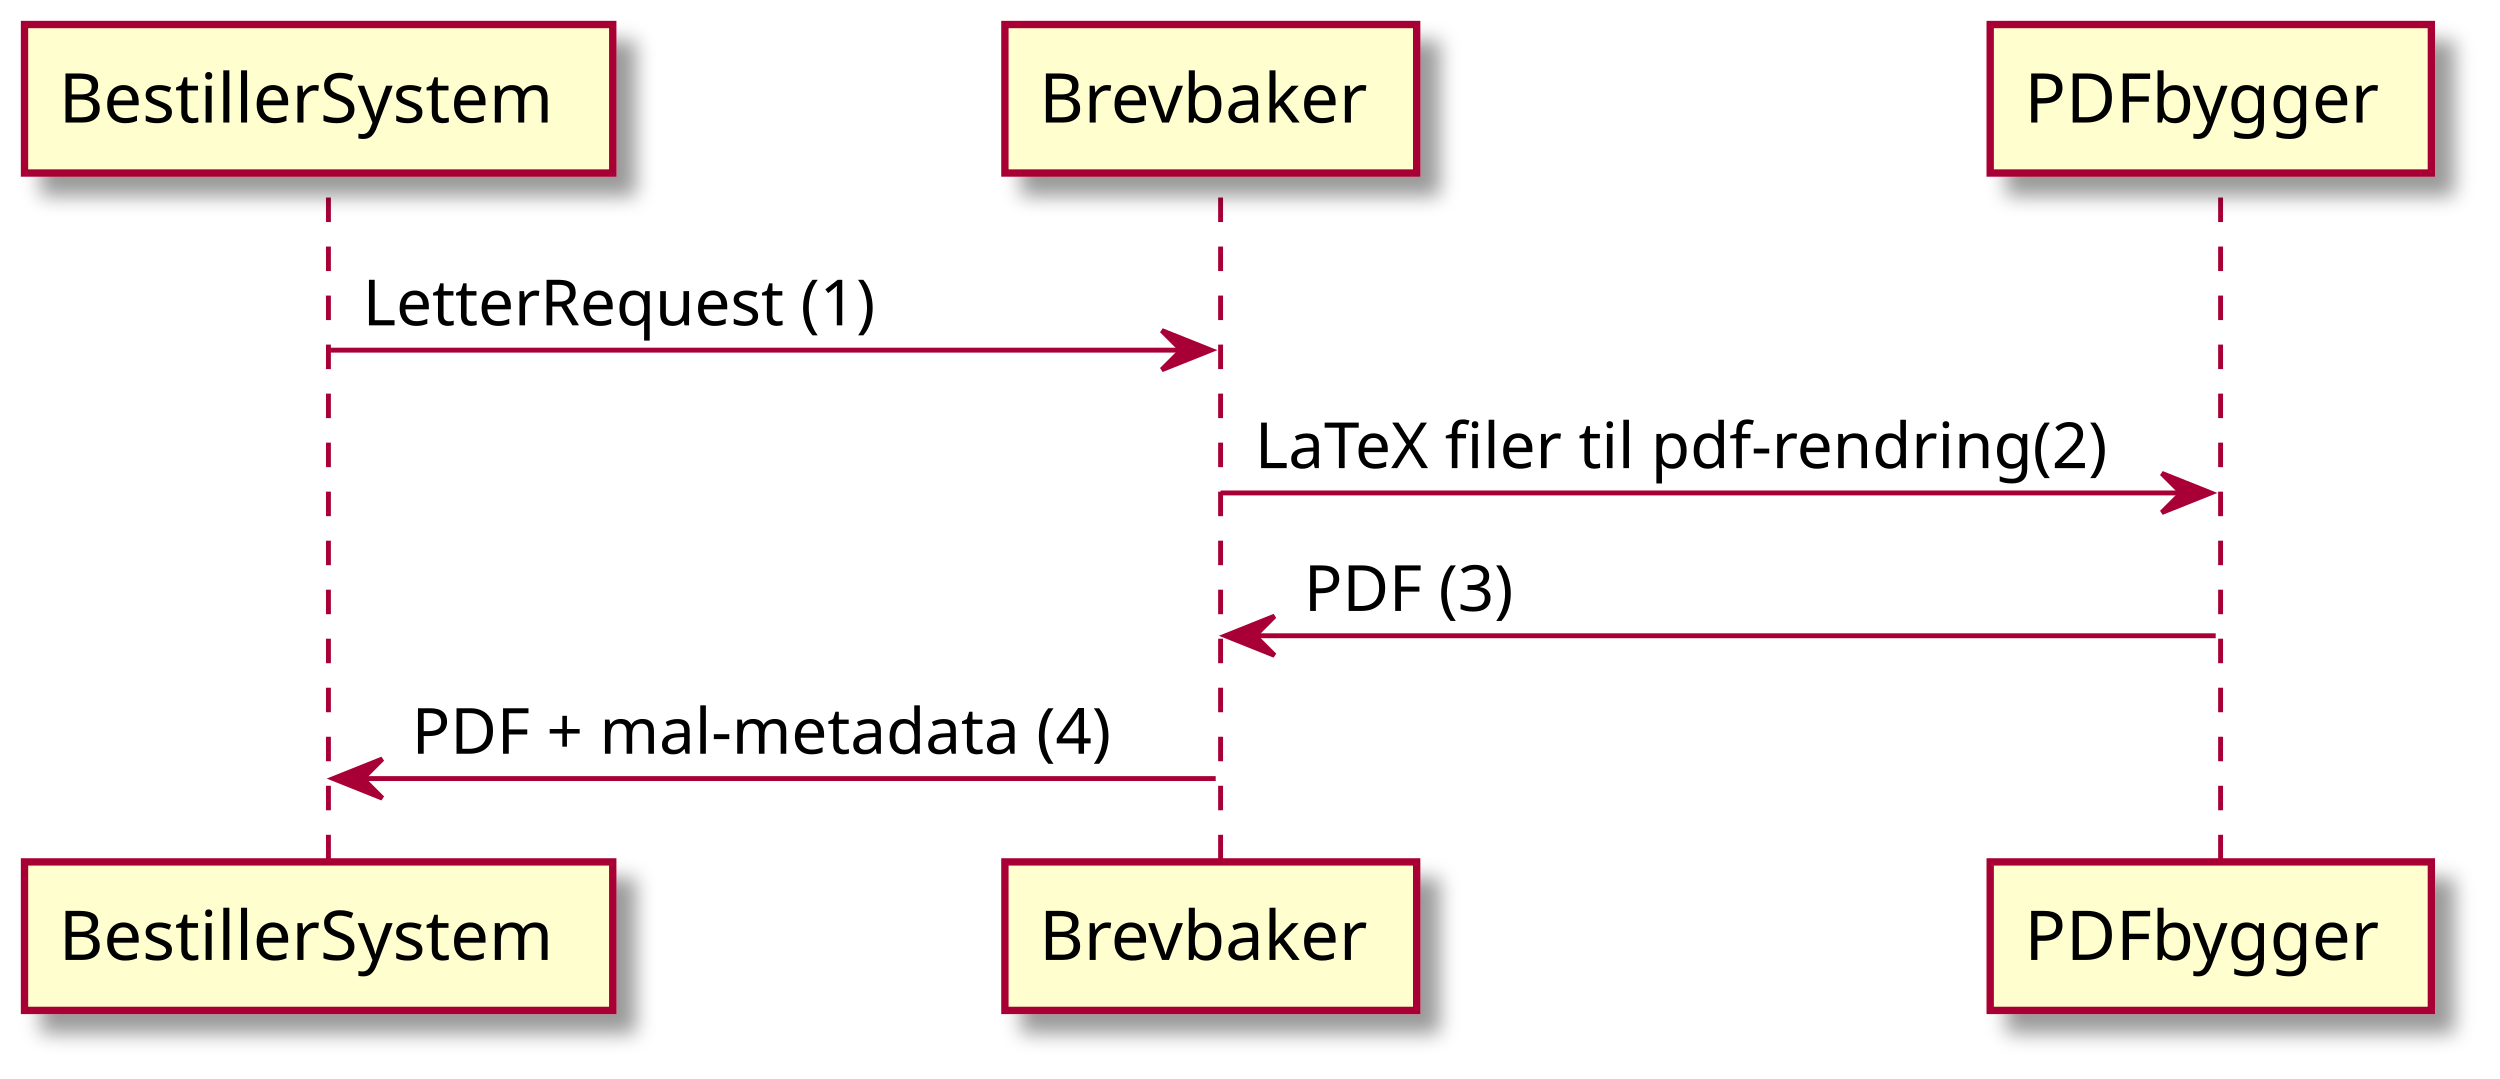
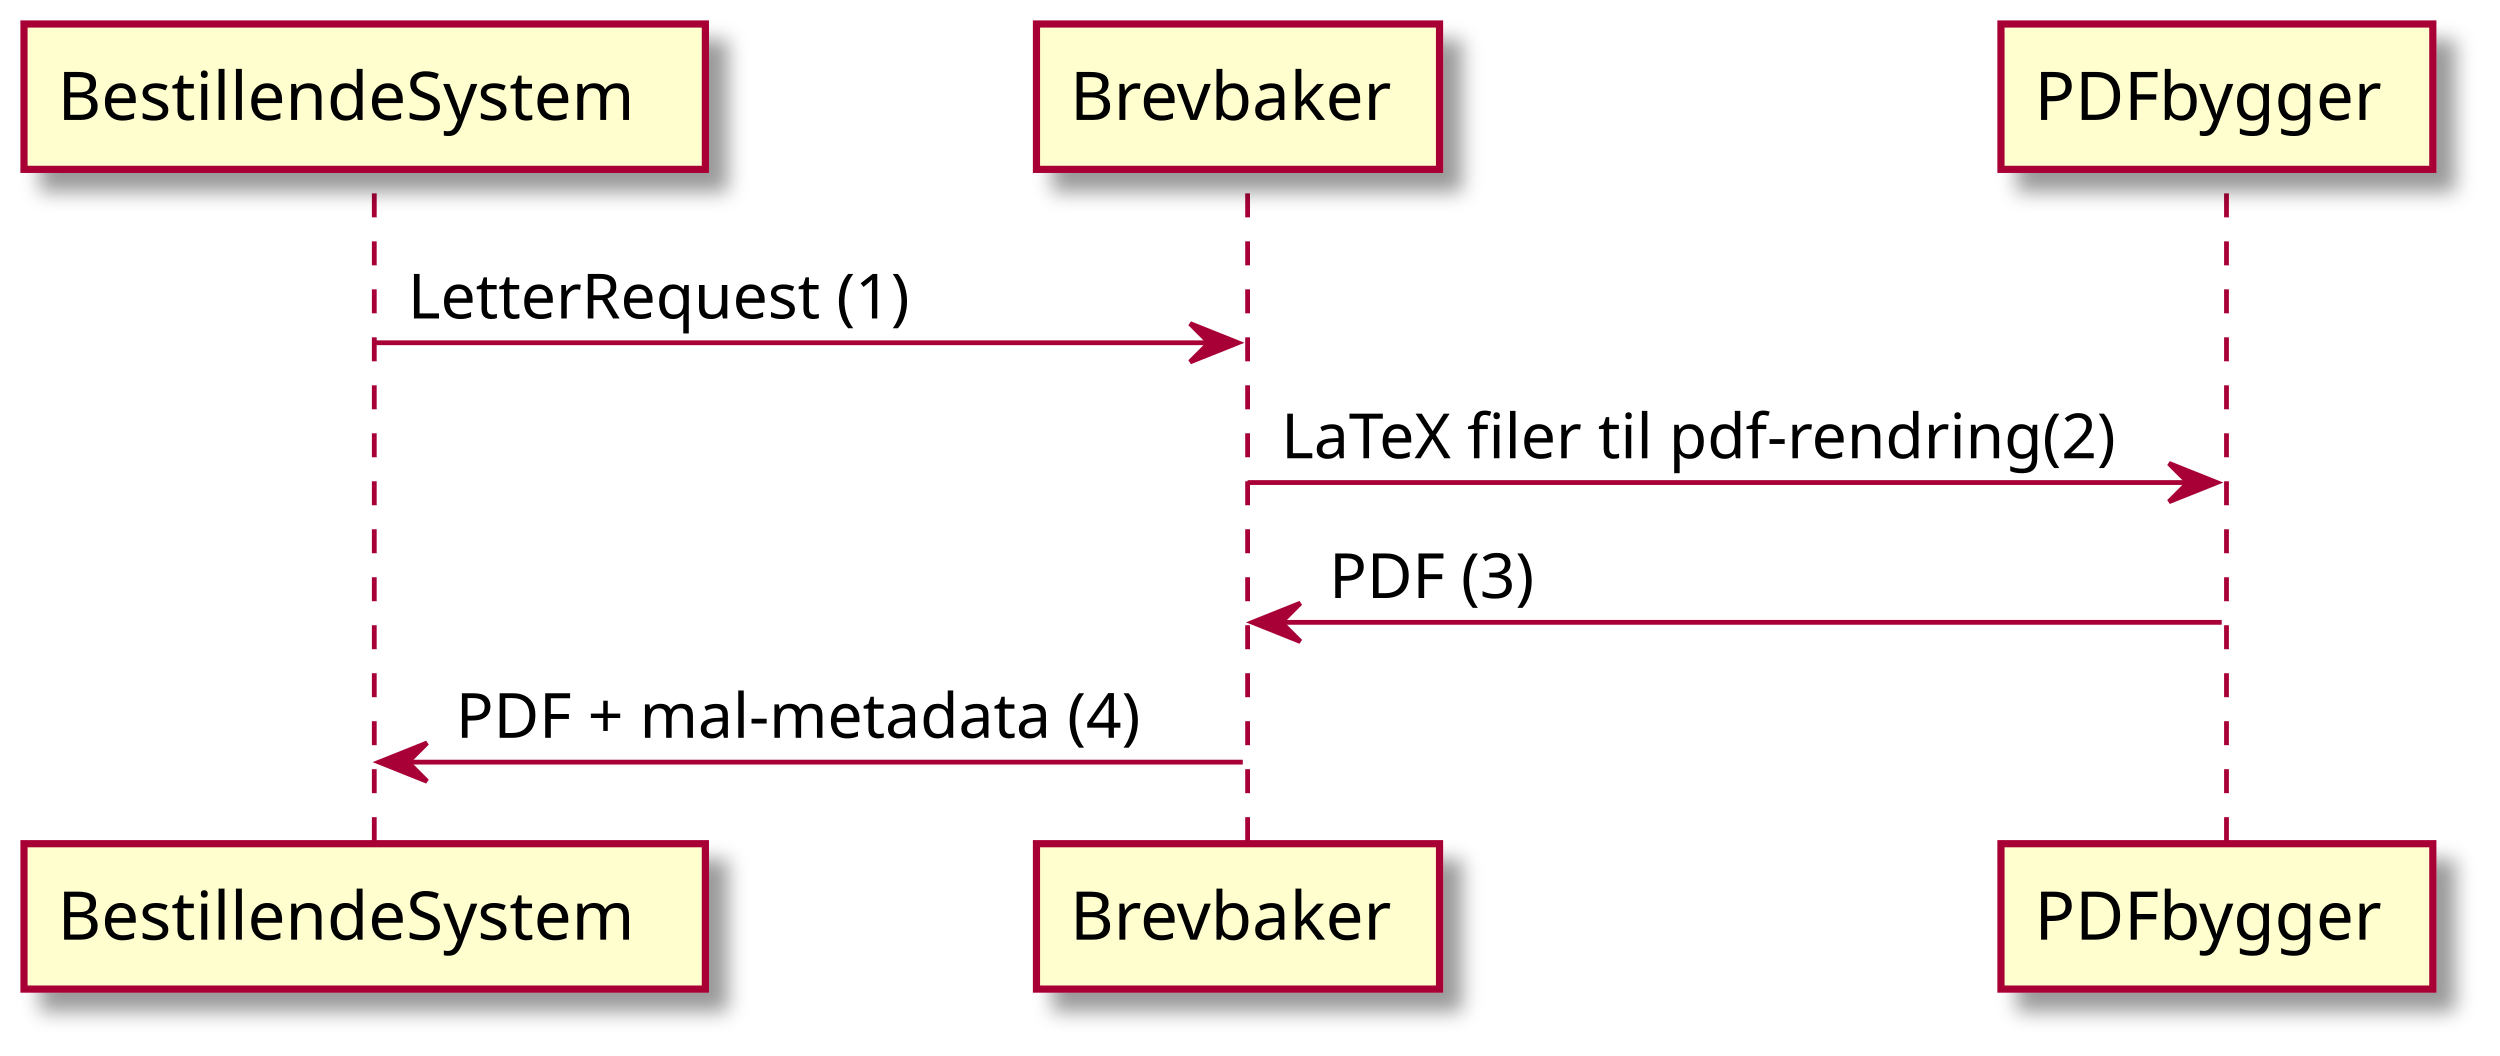
- <svg xmlns="http://www.w3.org/2000/svg" contentScriptType="application/ecmascript" contentStyleType="text/css" height="220px" preserveAspectRatio="none" style="width:510px;height:220px;background:#FFFFFF;" version="1.1" viewBox="0 0 510 220" width="510px" zoomAndPan="magnify">
+ <svg xmlns="http://www.w3.org/2000/svg" contentScriptType="application/ecmascript" contentStyleType="text/css" height="220px" preserveAspectRatio="none" style="width:521px;height:220px;background:#FFFFFF;" version="1.1" viewBox="0 0 521 220" width="521px" zoomAndPan="magnify">
  <defs>
-     <filter height="300%" id="f1ncjvghumkh8l" width="300%" x="-1" y="-1">
+     <filter height="300%" id="f8tktpmcj21l7" width="300%" x="-1" y="-1">
      <feGaussianBlur result="blurOut" stdDeviation="2.0" />
      <feColorMatrix in="blurOut" result="blurOut2" type="matrix" values="0 0 0 0 0 0 0 0 0 0 0 0 0 0 0 0 0 0 .4 0" />
      <feOffset dx="4.0" dy="4.0" in="blurOut2" result="blurOut3" />
      <feBlend in="SourceGraphic" in2="blurOut3" mode="normal" />
    </filter>
  </defs>
  <g>
-     <line style="stroke:#A80036;stroke-width:1.0;stroke-dasharray:5.0,5.0;" x1="67" x2="67" y1="40.297" y2="176.828" />
-     <line style="stroke:#A80036;stroke-width:1.0;stroke-dasharray:5.0,5.0;" x1="249" x2="249" y1="40.297" y2="176.828" />
-     <line style="stroke:#A80036;stroke-width:1.0;stroke-dasharray:5.0,5.0;" x1="453" x2="453" y1="40.297" y2="176.828" />
-     <rect fill="#FEFECE" filter="url(#f1ncjvghumkh8l)" height="30.297" style="stroke:#A80036;stroke-width:1.5;" width="120" x="5" y="5" />
-     <text fill="#000000" font-family="sans-serif" font-size="14" lengthAdjust="spacing" textLength="106" x="12" y="24.995">BestillerSystem</text>
-     <rect fill="#FEFECE" filter="url(#f1ncjvghumkh8l)" height="30.297" style="stroke:#A80036;stroke-width:1.5;" width="120" x="5" y="175.828" />
-     <text fill="#000000" font-family="sans-serif" font-size="14" lengthAdjust="spacing" textLength="106" x="12" y="195.823">BestillerSystem</text>
-     <rect fill="#FEFECE" filter="url(#f1ncjvghumkh8l)" height="30.297" style="stroke:#A80036;stroke-width:1.5;" width="84" x="205" y="5" />
-     <text fill="#000000" font-family="sans-serif" font-size="14" lengthAdjust="spacing" textLength="70" x="212" y="24.995">Brevbaker</text>
-     <rect fill="#FEFECE" filter="url(#f1ncjvghumkh8l)" height="30.297" style="stroke:#A80036;stroke-width:1.5;" width="84" x="205" y="175.828" />
-     <text fill="#000000" font-family="sans-serif" font-size="14" lengthAdjust="spacing" textLength="70" x="212" y="195.823">Brevbaker</text>
-     <rect fill="#FEFECE" filter="url(#f1ncjvghumkh8l)" height="30.297" style="stroke:#A80036;stroke-width:1.5;" width="90" x="406" y="5" />
-     <text fill="#000000" font-family="sans-serif" font-size="14" lengthAdjust="spacing" textLength="76" x="413" y="24.995">PDFbygger</text>
-     <rect fill="#FEFECE" filter="url(#f1ncjvghumkh8l)" height="30.297" style="stroke:#A80036;stroke-width:1.5;" width="90" x="406" y="175.828" />
-     <text fill="#000000" font-family="sans-serif" font-size="14" lengthAdjust="spacing" textLength="76" x="413" y="195.823">PDFbygger</text>
-     <polygon fill="#A80036" points="237,67.43,247,71.43,237,75.43,241,71.43" style="stroke:#A80036;stroke-width:1.0;" />
-     <line style="stroke:#A80036;stroke-width:1.0;" x1="67" x2="243" y1="71.43" y2="71.43" />
-     <text fill="#000000" font-family="sans-serif" font-size="13" lengthAdjust="spacing" textLength="112" x="74" y="66.364">LetterRequest (1)</text>
-     <polygon fill="#A80036" points="441,96.562,451,100.562,441,104.562,445,100.562" style="stroke:#A80036;stroke-width:1.0;" />
-     <line style="stroke:#A80036;stroke-width:1.0;" x1="249" x2="447" y1="100.562" y2="100.562" />
-     <text fill="#000000" font-family="sans-serif" font-size="13" lengthAdjust="spacing" textLength="180" x="256" y="95.497">LaTeX filer til pdf-rendring(2)</text>
-     <polygon fill="#A80036" points="260,125.695,250,129.695,260,133.695,256,129.695" style="stroke:#A80036;stroke-width:1.0;" />
-     <line style="stroke:#A80036;stroke-width:1.0;" x1="254" x2="452" y1="129.695" y2="129.695" />
-     <text fill="#000000" font-family="sans-serif" font-size="13" lengthAdjust="spacing" textLength="47" x="266" y="124.629">PDF (3)</text>
-     <polygon fill="#A80036" points="78,154.828,68,158.828,78,162.828,74,158.828" style="stroke:#A80036;stroke-width:1.0;" />
-     <line style="stroke:#A80036;stroke-width:1.0;" x1="72" x2="248" y1="158.828" y2="158.828" />
-     <text fill="#000000" font-family="sans-serif" font-size="13" lengthAdjust="spacing" textLength="158" x="84" y="153.762">PDF + mal-metadata (4)</text>
+     <line style="stroke:#A80036;stroke-width:1.0;stroke-dasharray:5.0,5.0;" x1="78" x2="78" y1="40.297" y2="176.828" />
+     <line style="stroke:#A80036;stroke-width:1.0;stroke-dasharray:5.0,5.0;" x1="260" x2="260" y1="40.297" y2="176.828" />
+     <line style="stroke:#A80036;stroke-width:1.0;stroke-dasharray:5.0,5.0;" x1="464" x2="464" y1="40.297" y2="176.828" />
+     <rect fill="#FEFECE" filter="url(#f8tktpmcj21l7)" height="30.297" style="stroke:#A80036;stroke-width:1.5;" width="142" x="5" y="5" />
+     <text fill="#000000" font-family="sans-serif" font-size="14" lengthAdjust="spacing" textLength="128" x="12" y="24.995">BestillendeSystem</text>
+     <rect fill="#FEFECE" filter="url(#f8tktpmcj21l7)" height="30.297" style="stroke:#A80036;stroke-width:1.5;" width="142" x="5" y="175.828" />
+     <text fill="#000000" font-family="sans-serif" font-size="14" lengthAdjust="spacing" textLength="128" x="12" y="195.823">BestillendeSystem</text>
+     <rect fill="#FEFECE" filter="url(#f8tktpmcj21l7)" height="30.297" style="stroke:#A80036;stroke-width:1.5;" width="84" x="216" y="5" />
+     <text fill="#000000" font-family="sans-serif" font-size="14" lengthAdjust="spacing" textLength="70" x="223" y="24.995">Brevbaker</text>
+     <rect fill="#FEFECE" filter="url(#f8tktpmcj21l7)" height="30.297" style="stroke:#A80036;stroke-width:1.5;" width="84" x="216" y="175.828" />
+     <text fill="#000000" font-family="sans-serif" font-size="14" lengthAdjust="spacing" textLength="70" x="223" y="195.823">Brevbaker</text>
+     <rect fill="#FEFECE" filter="url(#f8tktpmcj21l7)" height="30.297" style="stroke:#A80036;stroke-width:1.5;" width="90" x="417" y="5" />
+     <text fill="#000000" font-family="sans-serif" font-size="14" lengthAdjust="spacing" textLength="76" x="424" y="24.995">PDFbygger</text>
+     <rect fill="#FEFECE" filter="url(#f8tktpmcj21l7)" height="30.297" style="stroke:#A80036;stroke-width:1.5;" width="90" x="417" y="175.828" />
+     <text fill="#000000" font-family="sans-serif" font-size="14" lengthAdjust="spacing" textLength="76" x="424" y="195.823">PDFbygger</text>
+     <polygon fill="#A80036" points="248,67.43,258,71.43,248,75.43,252,71.43" style="stroke:#A80036;stroke-width:1.0;" />
+     <line style="stroke:#A80036;stroke-width:1.0;" x1="78" x2="254" y1="71.43" y2="71.43" />
+     <text fill="#000000" font-family="sans-serif" font-size="13" lengthAdjust="spacing" textLength="112" x="85" y="66.364">LetterRequest (1)</text>
+     <polygon fill="#A80036" points="452,96.562,462,100.562,452,104.562,456,100.562" style="stroke:#A80036;stroke-width:1.0;" />
+     <line style="stroke:#A80036;stroke-width:1.0;" x1="260" x2="458" y1="100.562" y2="100.562" />
+     <text fill="#000000" font-family="sans-serif" font-size="13" lengthAdjust="spacing" textLength="180" x="267" y="95.497">LaTeX filer til pdf-rendring(2)</text>
+     <polygon fill="#A80036" points="271,125.695,261,129.695,271,133.695,267,129.695" style="stroke:#A80036;stroke-width:1.0;" />
+     <line style="stroke:#A80036;stroke-width:1.0;" x1="265" x2="463" y1="129.695" y2="129.695" />
+     <text fill="#000000" font-family="sans-serif" font-size="13" lengthAdjust="spacing" textLength="47" x="277" y="124.629">PDF (3)</text>
+     <polygon fill="#A80036" points="89,154.828,79,158.828,89,162.828,85,158.828" style="stroke:#A80036;stroke-width:1.0;" />
+     <line style="stroke:#A80036;stroke-width:1.0;" x1="83" x2="259" y1="158.828" y2="158.828" />
+     <text fill="#000000" font-family="sans-serif" font-size="13" lengthAdjust="spacing" textLength="158" x="95" y="153.762">PDF + mal-metadata (4)</text>
  </g>
</svg>
